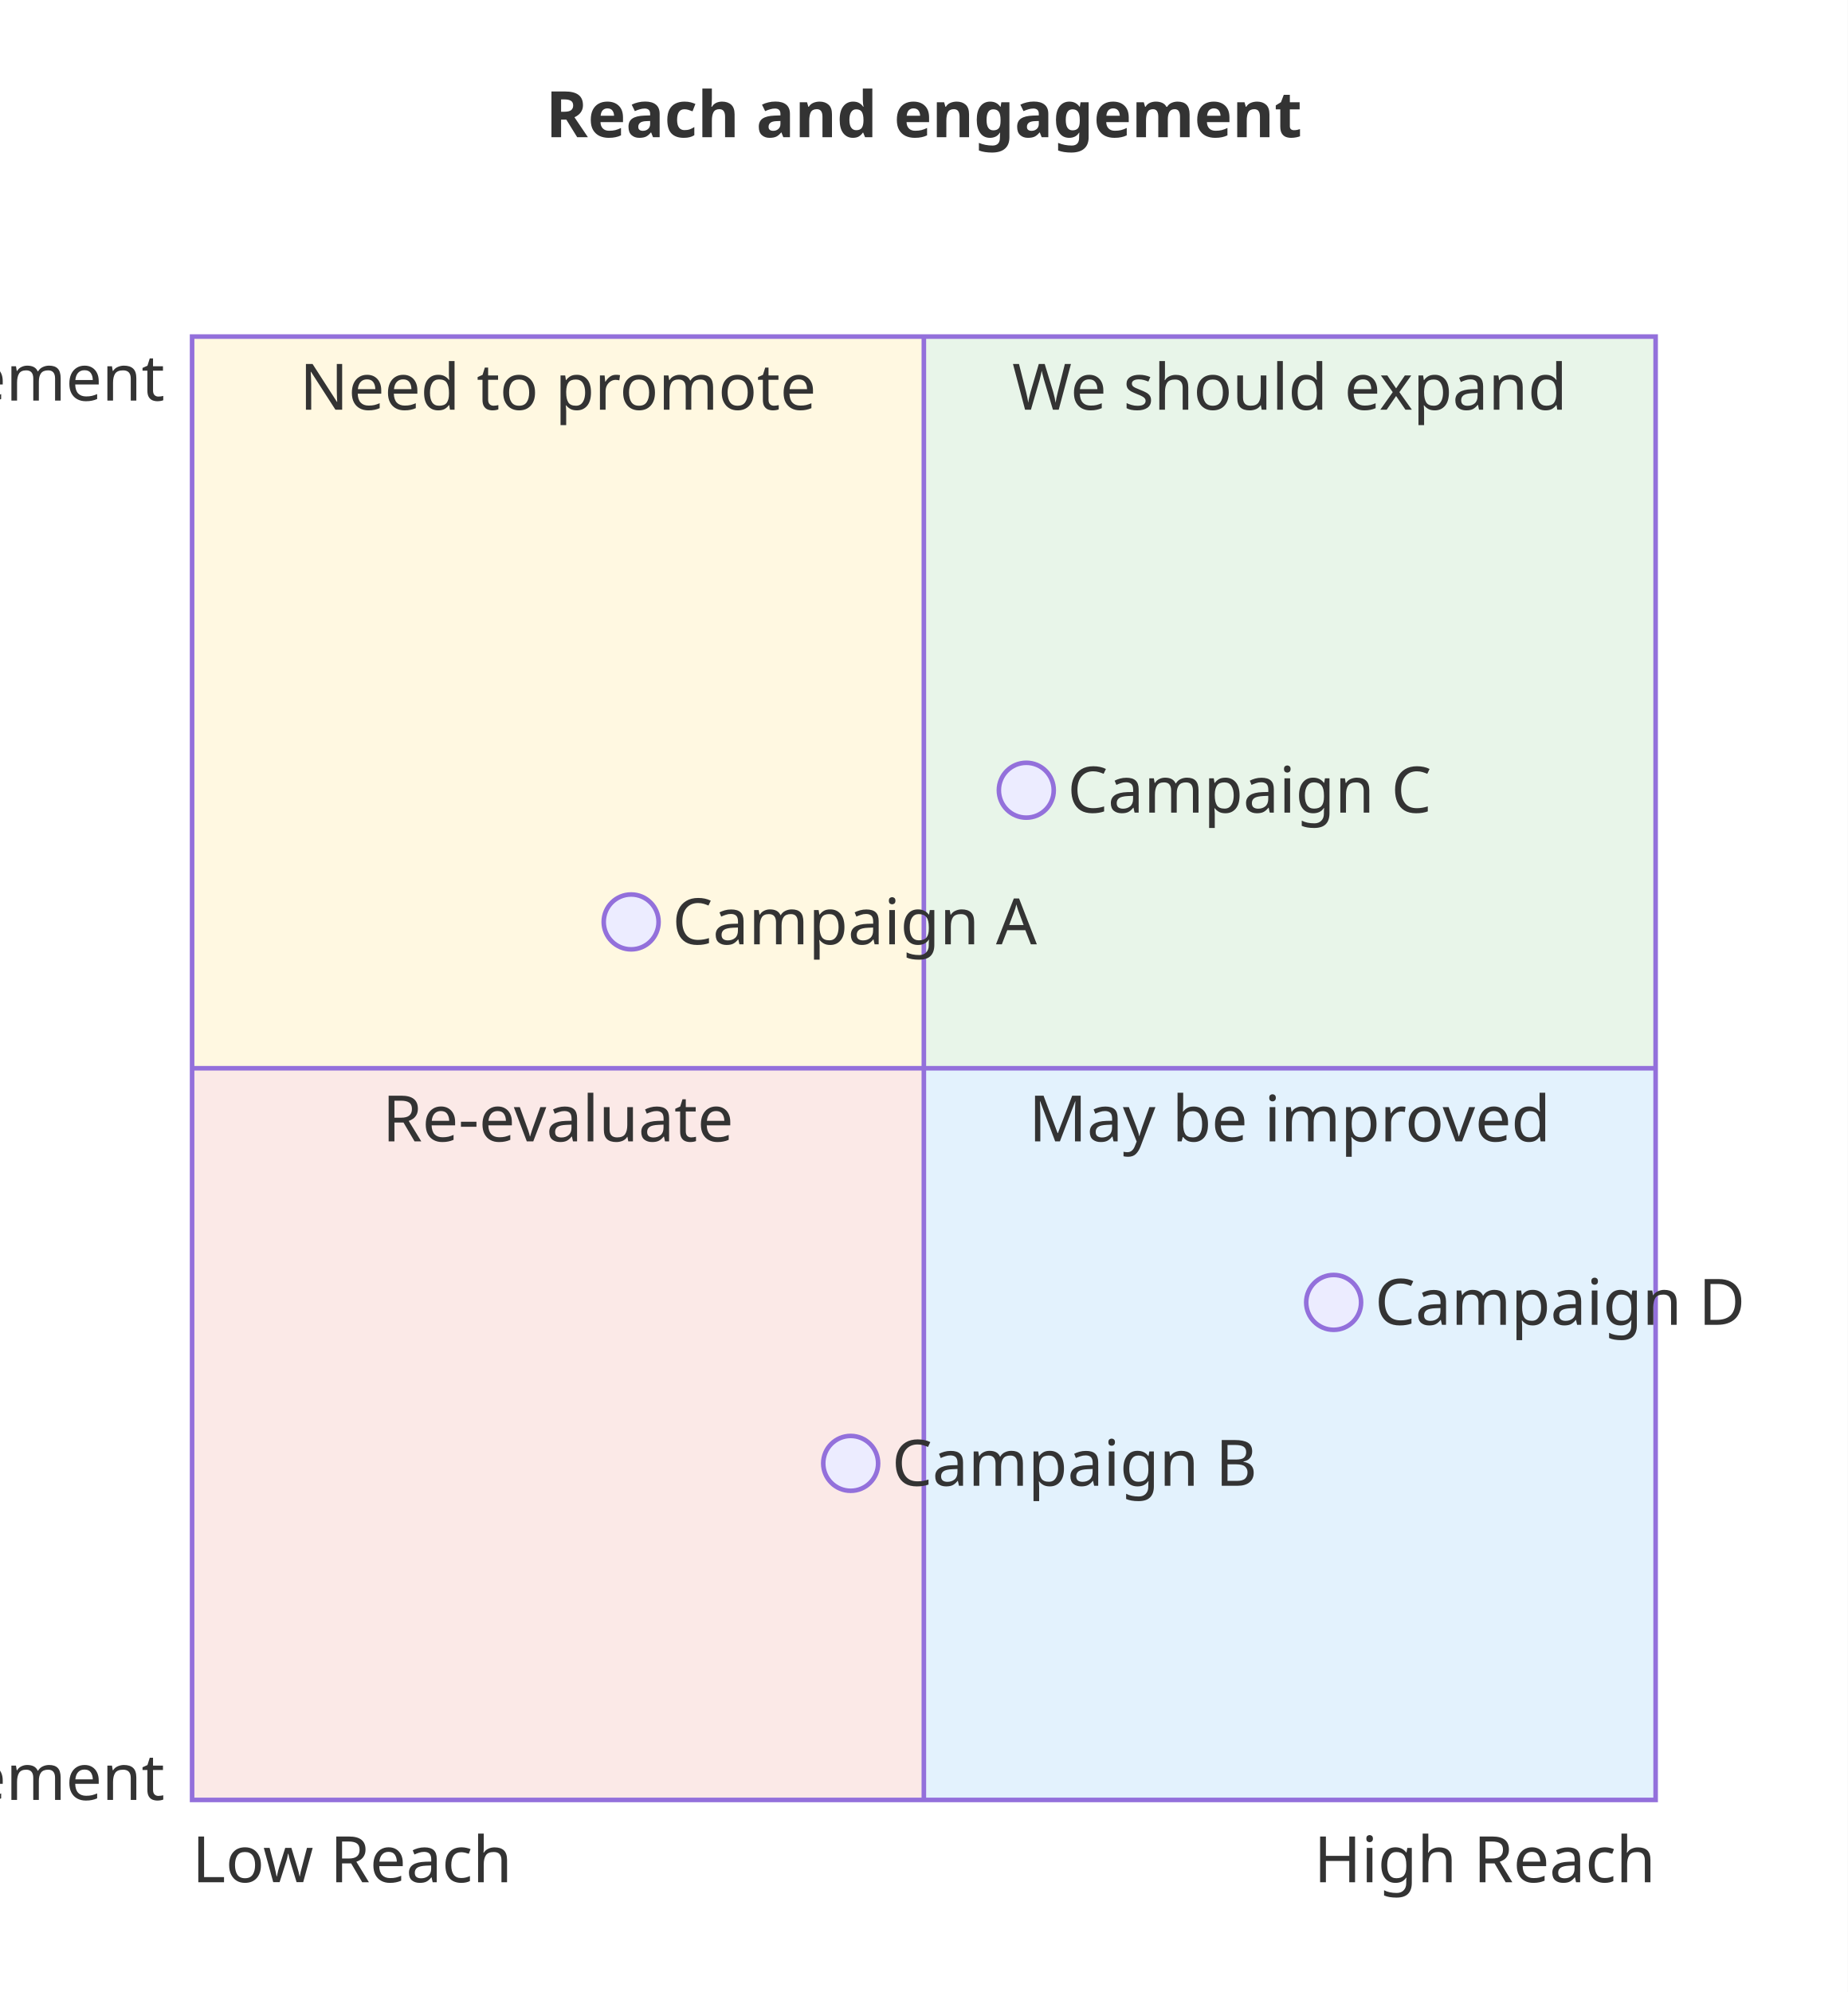
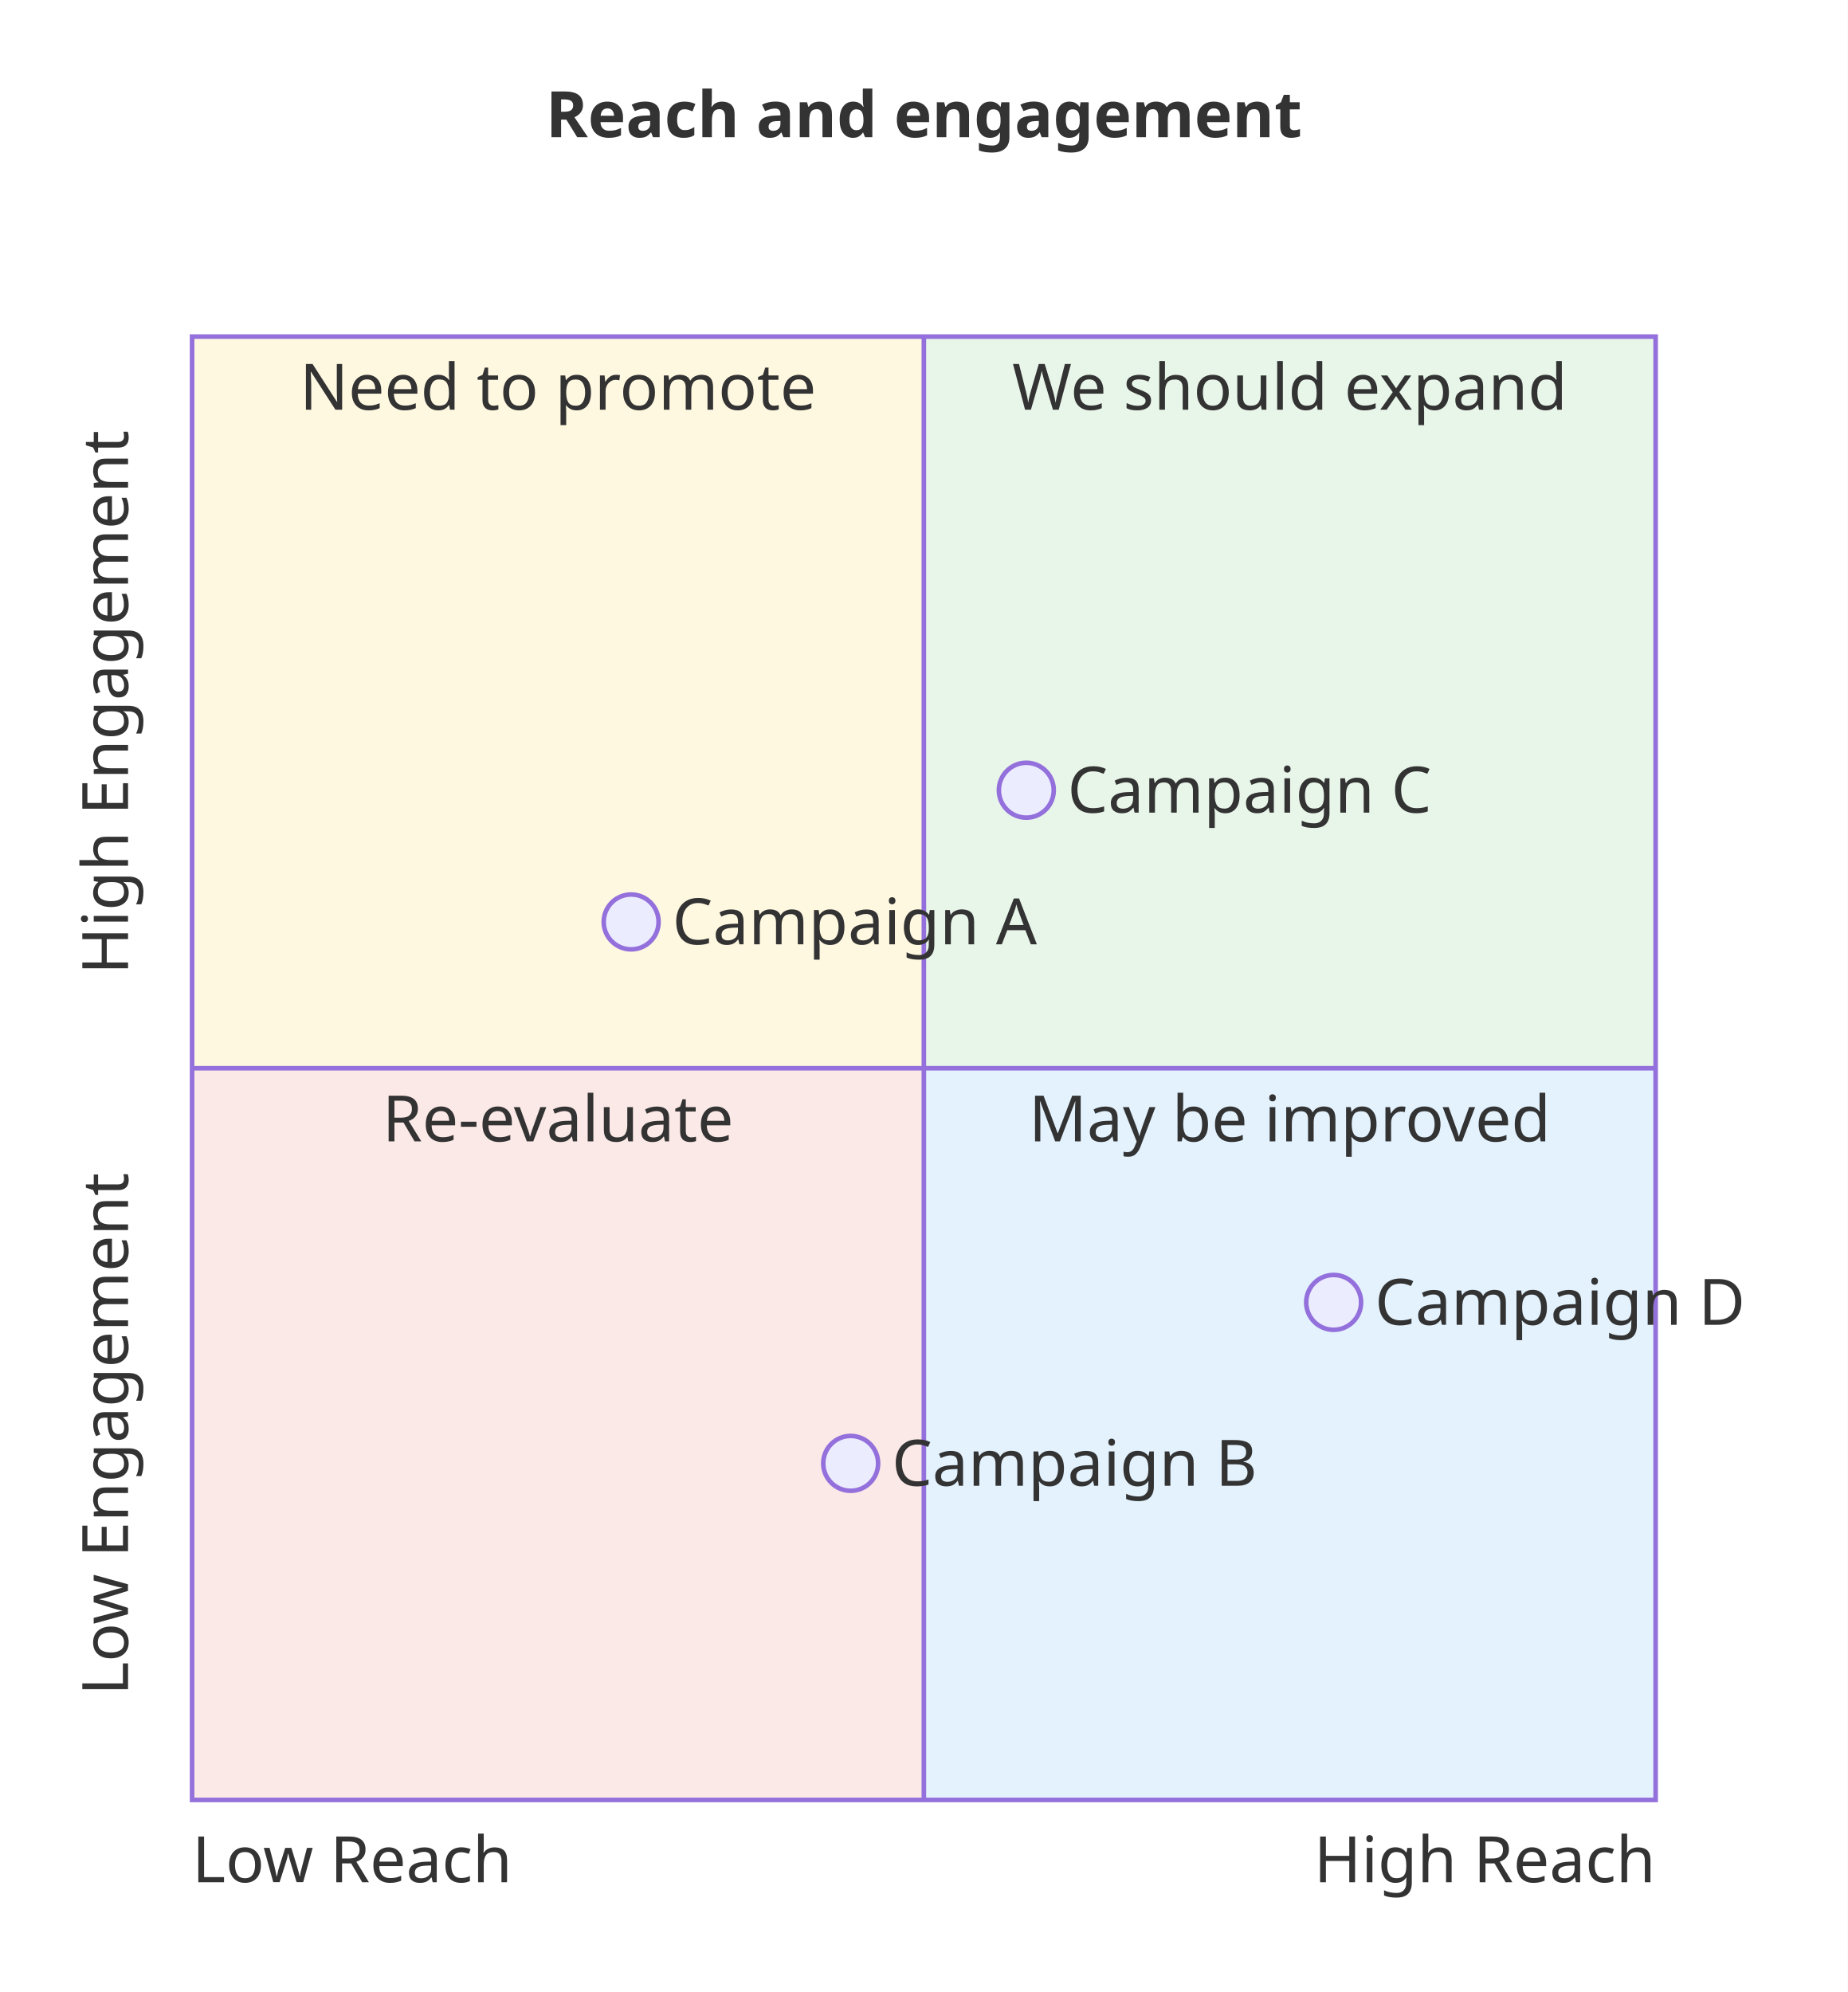
<svg xmlns="http://www.w3.org/2000/svg" role="img" width="404" height="435.6" viewBox="0 0 404 435.6" font-family="sans-serif" font-size="14">
  <rect width="100%" height="100%" fill="#ffffff" />
  <text x="202" y="30" fill="#333333" text-anchor="middle" font-weight="bold">Reach and engagement</text>
  <rect x="202" y="73.6" width="160" height="160" fill="#e8f5e9" />
  <rect x="42" y="73.6" width="160" height="160" fill="#fff8e1" />
  <rect x="42" y="233.6" width="160" height="160" fill="#fbe9e7" />
  <rect x="202" y="233.6" width="160" height="160" fill="#e3f2fd" />
  <rect x="42" y="73.6" width="320" height="320" fill="none" stroke="#9370DB" />
  <line x1="202" y1="73.6" x2="202" y2="393.6" stroke="#9370DB" />
  <line x1="42" y1="233.6" x2="362" y2="233.6" stroke="#9370DB" />
  <text x="282" y="89.6" fill="#333333" text-anchor="middle">We should expand</text>
  <text x="122" y="89.6" fill="#333333" text-anchor="middle">Need to promote</text>
  <text x="122" y="249.6" fill="#333333" text-anchor="middle">Re-evaluate</text>
  <text x="282" y="249.6" fill="#333333" text-anchor="middle">May be improved</text>
  <text x="42" y="411.6" fill="#333333" text-anchor="start">Low Reach</text>
  <text x="362" y="411.6" fill="#333333" text-anchor="end">High Reach</text>
-   <text x="36" y="393.6" fill="#333333" text-anchor="end">Low Engagement</text>
-   <text x="36" y="87.6" fill="#333333" text-anchor="end">High Engagement</text>
+   <text x="28" y="153.6" fill="#333333" text-anchor="middle" transform="rotate(-90 28 153.6)">High Engagement</text>
+   <text x="28" y="313.6" fill="#333333" text-anchor="middle" transform="rotate(-90 28 313.6)">Low Engagement</text>
  <circle cx="138" cy="201.6" r="6" fill="#ECECFF" stroke="#9370DB" />
-   <text x="147" y="206.5" fill="#333333">Campaign A</text>
+   <text x="147" y="206.5" fill="#333333" text-anchor="start">Campaign A</text>
  <circle cx="186" cy="320" r="6" fill="#ECECFF" stroke="#9370DB" />
-   <text x="195" y="324.9" fill="#333333">Campaign B</text>
+   <text x="195" y="324.9" fill="#333333" text-anchor="start">Campaign B</text>
  <circle cx="224.4" cy="172.8" r="6" fill="#ECECFF" stroke="#9370DB" />
-   <text x="233.4" y="177.7" fill="#333333">Campaign C</text>
+   <text x="233.4" y="177.7" fill="#333333" text-anchor="start">Campaign C</text>
  <circle cx="291.6" cy="284.8" r="6" fill="#ECECFF" stroke="#9370DB" />
-   <text x="300.6" y="289.7" fill="#333333">Campaign D</text>
+   <text x="300.6" y="289.7" fill="#333333" text-anchor="start">Campaign D</text>
</svg>
